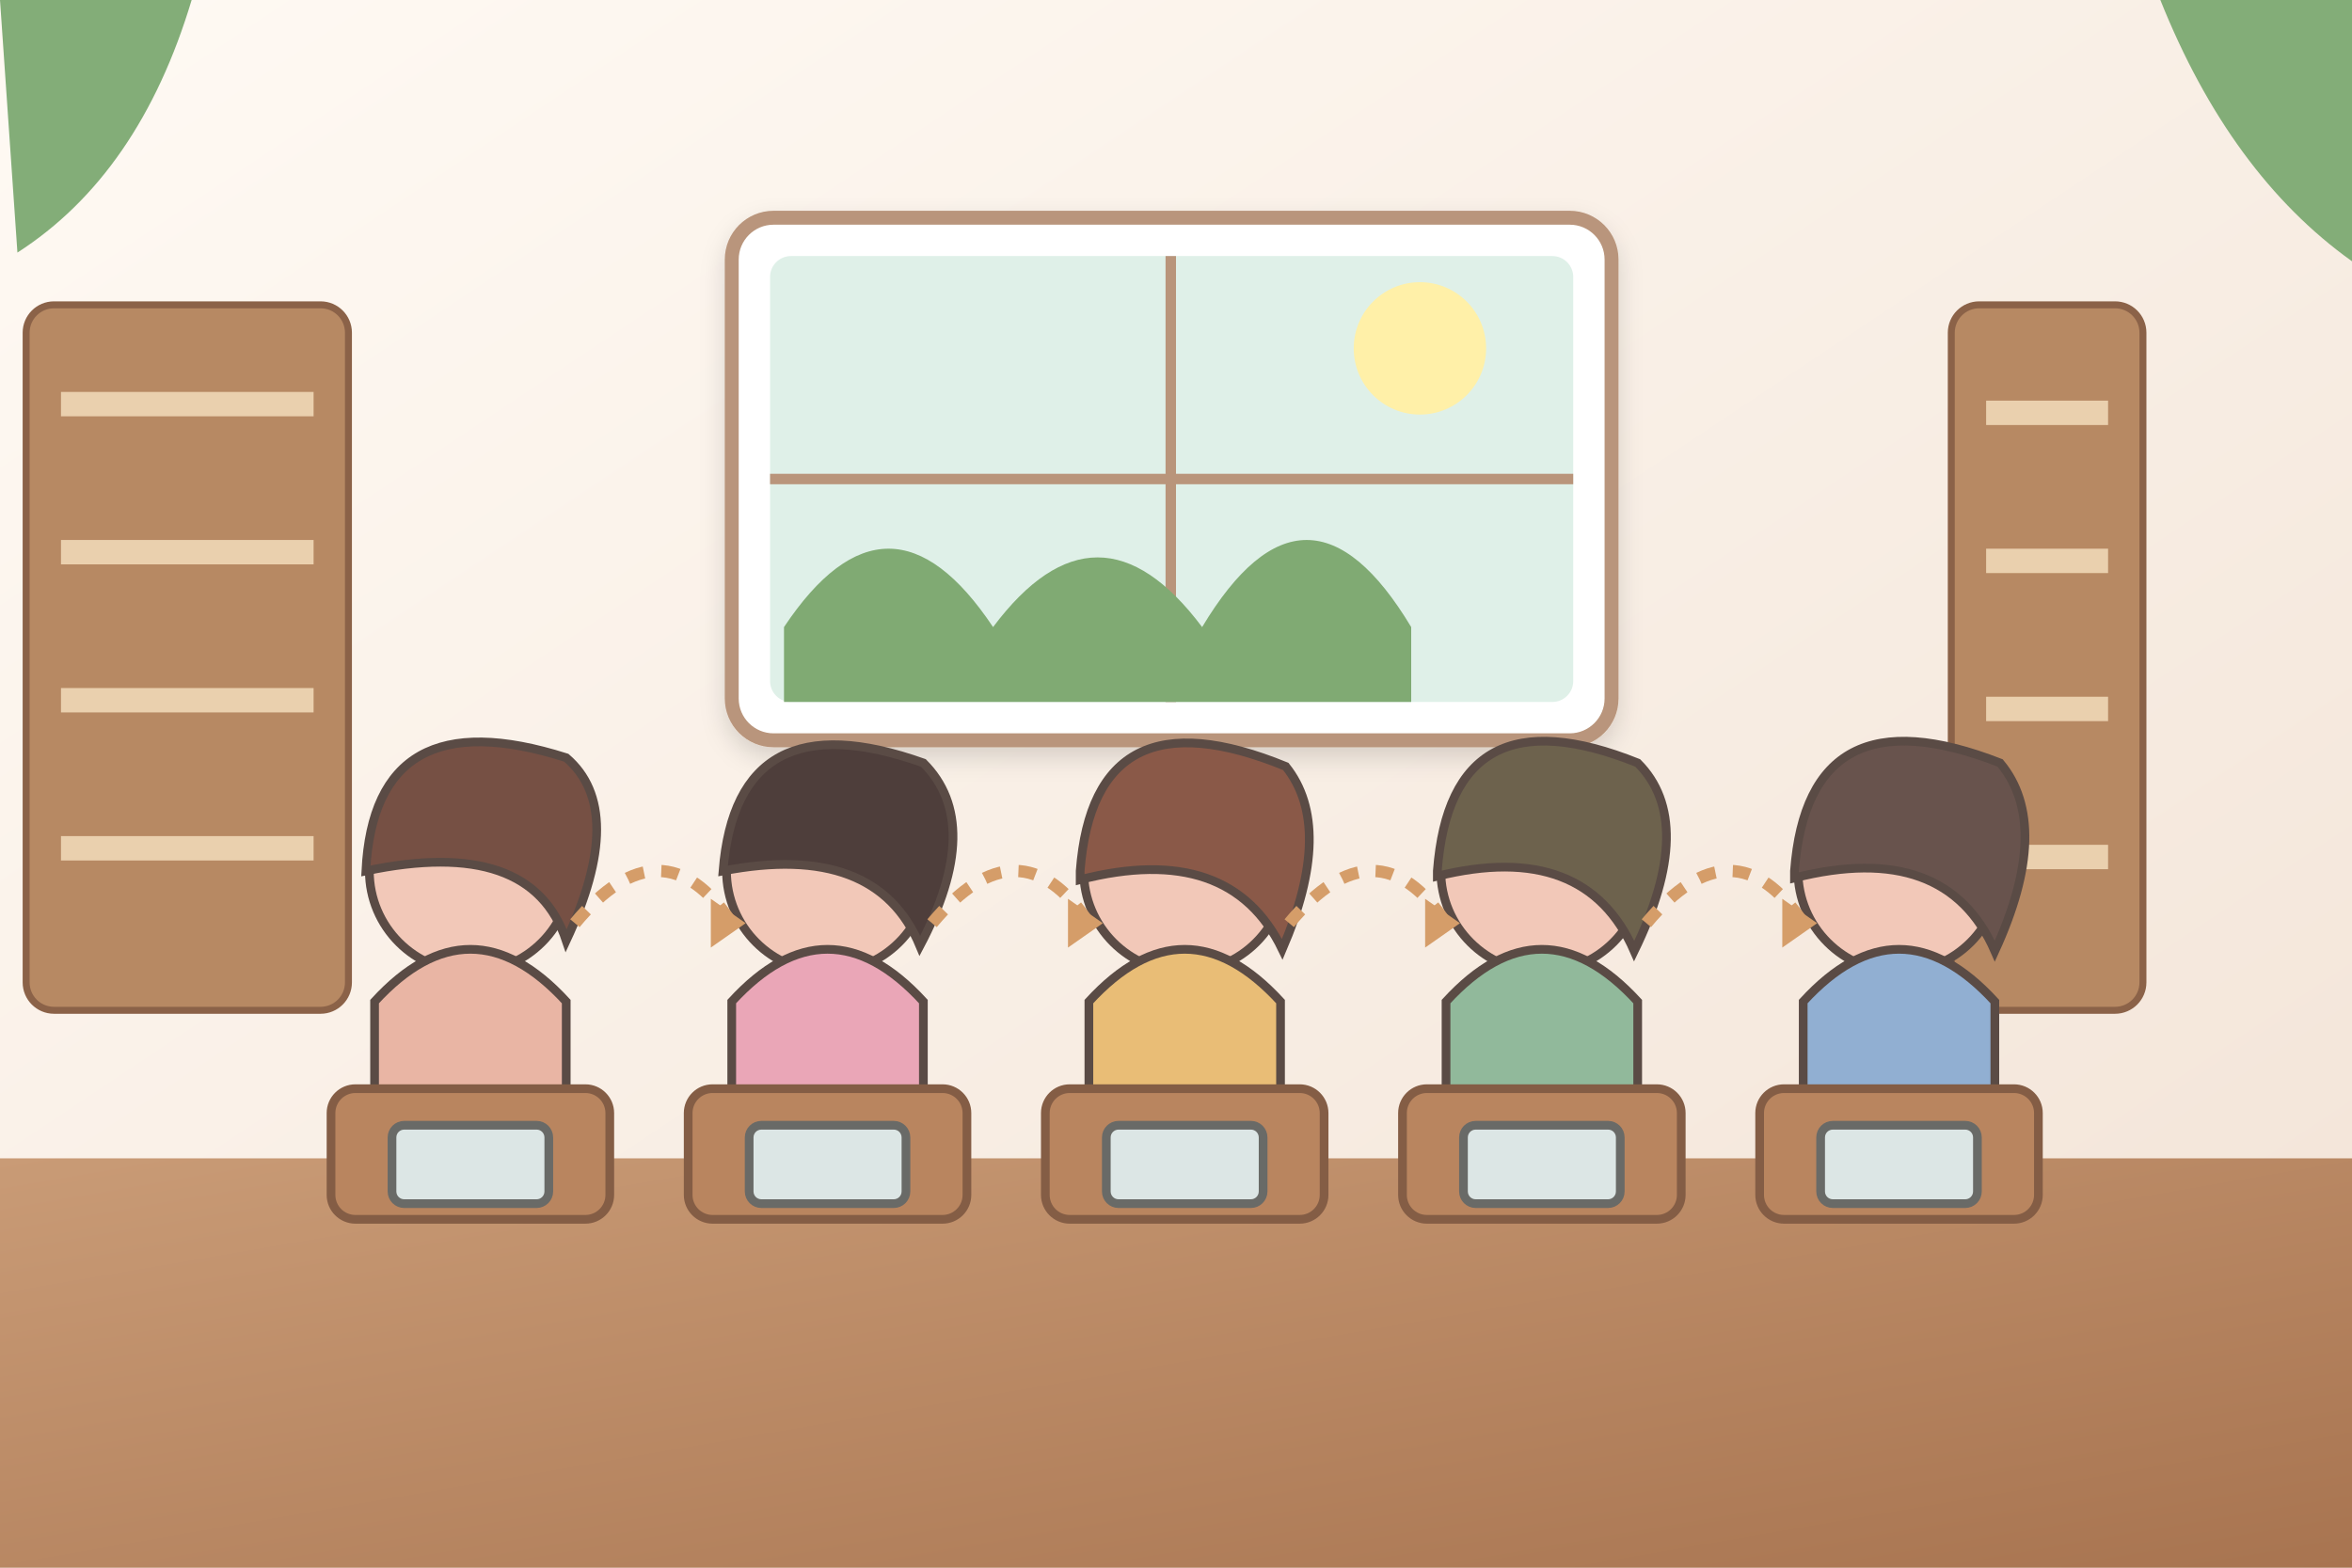
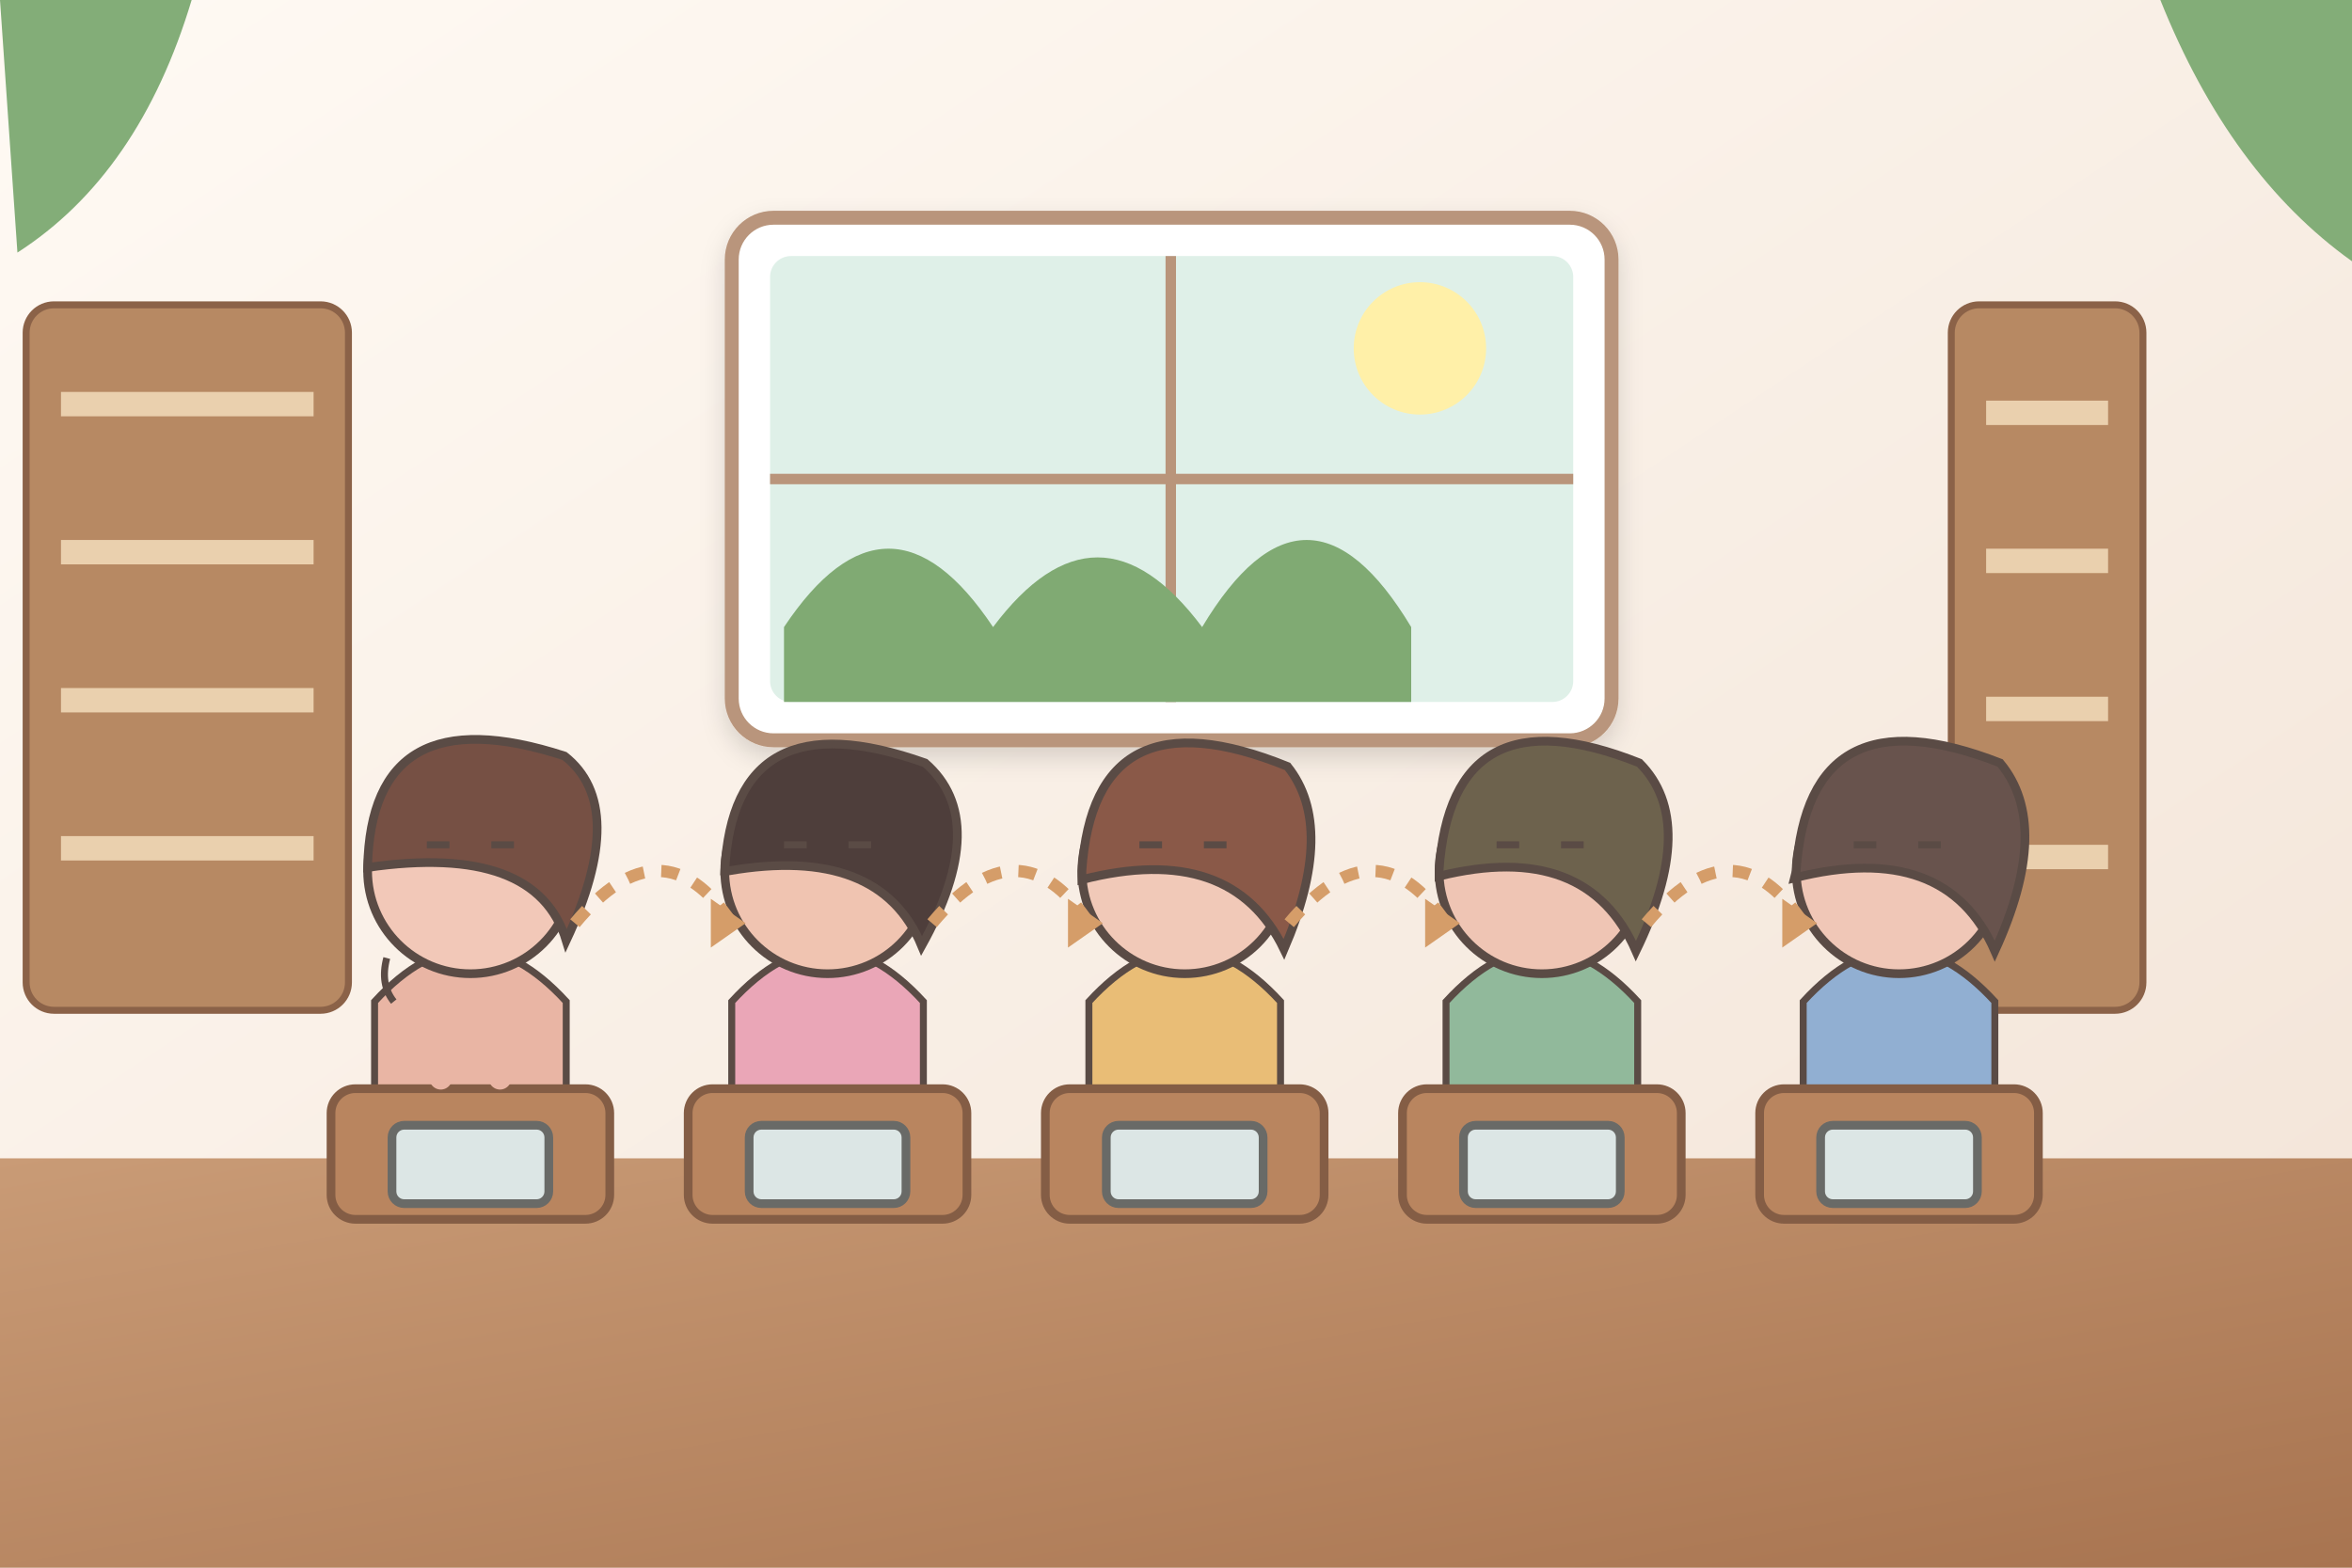
<svg xmlns="http://www.w3.org/2000/svg" viewBox="0 0 1350 900">
  <defs>
    <linearGradient id="w" y2="1">
      <stop stop-color="#fffaf4" />
      <stop offset="1" stop-color="#f2e3d6" />
    </linearGradient>
    <linearGradient id="d" y2="1">
      <stop stop-color="#c99b76" />
      <stop offset="1" stop-color="#a87450" />
    </linearGradient>
    <filter id="s">
      <feDropShadow dx="0" dy="6" stdDeviation="7" flood-opacity=".14" />
    </filter>
+     <style>
+   .person{transform-box:fill-box;transform-origin:center bottom;animation:breathe 3.2s ease-in-out infinite}
+   .p2{animation-delay:.25s}.p3{animation-delay:.5s}.p4{animation-delay:.75s}.p5{animation-delay:1s}
+   .head{transform-box:fill-box;transform-origin:center bottom}
+   .blink{animation:blink 5s infinite}
+   .typing{transform-box:fill-box;transform-origin:top center;animation:type 1.1s ease-in-out infinite}
+   .typing2{animation-delay:.18s}.typing3{animation-delay:.36s}.typing4{animation-delay:.54s}.typing5{animation-delay:.72s}
+   .docpath{animation:pathPulse 1.8s ease-in-out infinite}
+   @keyframes breathe{0%,100%{transform:translateY(0)}50%{transform:translateY(-5px)}}
+   @keyframes blink{0%,46%,49%,100%{transform:scaleY(1)}47%,48%{transform:scaleY(.12)}}
+   @keyframes type{0%,100%{transform:rotate(2deg)}50%{transform:rotate(-4deg)}}
+   @keyframes pathPulse{0%,100%{opacity:.45}50%{opacity:1}}
+  </style>
  </defs>
  <rect width="1350" height="900" fill="url(#w)" />
  <rect y="665" width="1350" height="235" fill="url(#d)" />
  <g fill="#83ad78">
    <path d="M0 0h110Q80 100 10 145z" />
    <path d="M1240 0h110v150q-70-50-110-150z" />
  </g>
  <rect x="420" y="125" width="505" height="300" rx="24" fill="#fff" stroke="#b9957b" stroke-width="8" filter="url(#s)" />
  <rect x="442" y="147" width="461" height="256" rx="12" fill="#dff0e8" />
  <path d="M672 147v256M442 275h461" stroke="#b9957b" stroke-width="6" />
  <circle cx="815" cy="200" r="38" fill="#fff0a8" />
  <path d="M450 360q60-90 120 0 60-80 120 0 60-100 120 0v43H450z" fill="#80aa73" />
  <g fill="#b78963" stroke="#8b6248" stroke-width="4">
    <rect x="15" y="175" width="185" height="405" rx="16" />
    <rect x="1120" y="175" width="110" height="405" rx="16" />
  </g>
  <g fill="#ead0ae">
    <path d="M35 225h145v14H35zm0 85h145v14H35zm0 85h145v14H35zm0 85h145v14H35M1140 230h70v14h-70zm0 85h70v14h-70zm0 85h70v14h-70zm0 85h70v14h-70z" />
  </g>
-   <g stroke="#5a4b45" stroke-width="5">
-     <g fill="#f2c8b8">
-       <circle cx="270" cy="500" r="58" />
-       <circle cx="475" cy="500" r="58" />
-       <circle cx="680" cy="500" r="58" />
-       <circle cx="885" cy="500" r="58" />
-       <circle cx="1090" cy="500" r="58" />
+   <g class="person p1">
+     <g stroke="#5a4b45" stroke-width="4">
+       <path d="M215 575q55-60 110 0v75H215z" fill="#e9b5a4" />
+       <rect x="190" y="625" width="160" height="75" rx="14" fill="#b9855f" stroke="#845d45" stroke-width="5" />
+       <rect x="225" y="646" width="90" height="45" rx="7" fill="#dce6e5" stroke="#696a67" stroke-width="5" />
+       <path d="M226 575q-8-10-4-25" fill="none" />
    </g>
-     <g fill="#765044">
-       <path d="M210 500q5-100 115-65 35 30 0 105-20-60-115-40z" />
+     <circle cx="270" cy="500" r="59" fill="#f2c8b8" stroke="#5a4b45" stroke-width="5" />
+     <path d="M211 498q2-100 113-64 37 29 1 106-17-56-114-42z" fill="#765044" stroke="#5a4b45" stroke-width="5" />
+     <path d="M244 507q9 7 18 0M278 507q9 7 18 0" fill="none" />
+     <path class="blink" d="M245 485h13M282 485h13" stroke="#5a4b45" stroke-width="4" />
+     <path d="M259 526q12 9 24 0" fill="none" />
+     <g class="typing" stroke="#e9b5a4" stroke-width="13" stroke-linecap="round">
+       <path d="M226 585l27 34" />
+       <path d="M314 585l-27 34" />
    </g>
-     <g fill="#4e3e3b">
-       <path d="M415 500q8-100 115-62 35 35-2 105-25-60-113-43z" />
+   </g>
+   <g class="person p2">
+     <path d="M420 575q55-60 110 0v75H420z" fill="#eaa6b7" stroke="#5a4b45" stroke-width="4" />
+     <circle cx="475" cy="500" r="59" fill="#f0c4b1" stroke="#5a4b45" stroke-width="5" />
+     <path d="M416 500q5-101 115-62 38 33-2 105-24-58-111-43z" fill="#4e3e3b" stroke="#5a4b45" stroke-width="5" />
+     <path d="M450 507q9 7 18 0M484 507q9 7 18 0" fill="none" />
+     <path class="blink" d="M450 485h13M487 485h13" stroke="#5a4b45" stroke-width="4" />
+     <path d="M462 526q12 9 24 0" fill="none" />
+     <g class="typing typing2" stroke="#eaa6b7" stroke-width="13" stroke-linecap="round">
+       <path d="M431 585l27 34" />
+       <path d="M519 585l-27 34" />
    </g>
-     <g fill="#8a5948">
-       <path d="M620 500q8-105 118-60 28 35-2 105-30-62-116-40z" />
+     <rect x="395" y="625" width="160" height="75" rx="14" fill="#b9855f" stroke="#845d45" stroke-width="5" />
+     <rect x="430" y="646" width="90" height="45" rx="7" fill="#dce6e5" stroke="#696a67" stroke-width="5" />
+   </g>
+   <g class="person p3">
+     <path d="M625 575q55-60 110 0v75H625z" fill="#e9bd76" stroke="#5a4b45" stroke-width="4" />
+     <circle cx="680" cy="500" r="59" fill="#f1c9b8" stroke="#5a4b45" stroke-width="5" />
+     <path d="M621 500q7-105 118-60 28 35-2 105-30-62-116-40z" fill="#8a5948" stroke="#5a4b45" stroke-width="5" />
+     <path d="M654 507q9 7 18 0M688 507q9 7 18 0" fill="none" />
+     <path class="blink" d="M654 485h13M691 485h13" stroke="#5a4b45" stroke-width="4" />
+     <path d="M664 526q12 9 24 0" fill="none" />
+     <g class="typing typing3" stroke="#e9bd76" stroke-width="13" stroke-linecap="round">
+       <path d="M636 585l27 34" />
+       <path d="M724 585l-27 34" />
    </g>
-     <g fill="#6d624d">
-       <path d="M825 500q8-105 115-62 34 34-2 108-28-64-113-43z" />
+     <rect x="600" y="625" width="160" height="75" rx="14" fill="#b9855f" stroke="#845d45" stroke-width="5" />
+     <rect x="635" y="646" width="90" height="45" rx="7" fill="#dce6e5" stroke="#696a67" stroke-width="5" />
+   </g>
+   <g class="person p4">
+     <path d="M830 575q55-60 110 0v75H830z" fill="#91b99b" stroke="#5a4b45" stroke-width="4" />
+     <circle cx="885" cy="500" r="59" fill="#efc5b4" stroke="#5a4b45" stroke-width="5" />
+     <path d="M826 500q7-105 115-62 34 34-2 108-28-64-113-43z" fill="#6d624d" stroke="#5a4b45" stroke-width="5" />
+     <path d="M859 507q9 7 18 0M893 507q9 7 18 0" fill="none" />
+     <path class="blink" d="M859 485h13M896 485h13" stroke="#5a4b45" stroke-width="4" />
+     <path d="M869 526q12 9 24 0" fill="none" />
+     <g class="typing typing4" stroke="#91b99b" stroke-width="13" stroke-linecap="round">
+       <path d="M841 585l27 34" />
+       <path d="M929 585l-27 34" />
    </g>
-     <g fill="#68534d">
-       <path d="M1030 500q8-105 118-62 30 36-3 108-28-64-115-42z" />
+     <rect x="805" y="625" width="160" height="75" rx="14" fill="#b9855f" stroke="#845d45" stroke-width="5" />
+     <rect x="840" y="646" width="90" height="45" rx="7" fill="#dce6e5" stroke="#696a67" stroke-width="5" />
+   </g>
+   <g class="person p5">
+     <path d="M1035 575q55-60 110 0v75h-110z" fill="#91afd2" stroke="#5a4b45" stroke-width="4" />
+     <circle cx="1090" cy="500" r="59" fill="#f0c7b7" stroke="#5a4b45" stroke-width="5" />
+     <path d="M1031 500q7-105 117-62 30 36-3 108-28-64-115-42z" fill="#68534d" stroke="#5a4b45" stroke-width="5" />
+     <path d="M1064 507q9 7 18 0M1098 507q9 7 18 0" fill="none" />
+     <path class="blink" d="M1064 485h13M1101 485h13" stroke="#5a4b45" stroke-width="4" />
+     <path d="M1074 526q12 9 24 0" fill="none" />
+     <g class="typing typing5" stroke="#91afd2" stroke-width="13" stroke-linecap="round">
+       <path d="M1046 585l27 34" />
+       <path d="M1134 585l-27 34" />
    </g>
-     <path d="M215 575q55-60 110 0v75H215z" fill="#e9b5a4" />
-     <path d="M420 575q55-60 110 0v75H420z" fill="#eaa6b7" />
-     <path d="M625 575q55-60 110 0v75H625z" fill="#e9bd76" />
-     <path d="M830 575q55-60 110 0v75H830z" fill="#91b99b" />
-     <path d="M1035 575q55-60 110 0v75h-110z" fill="#91afd2" />
+     <rect x="1010" y="625" width="160" height="75" rx="14" fill="#b9855f" stroke="#845d45" stroke-width="5" />
+     <rect x="1045" y="646" width="90" height="45" rx="7" fill="#dce6e5" stroke="#696a67" stroke-width="5" />
  </g>
-   <g fill="#b9855f" stroke="#845d45" stroke-width="5">
-     <rect x="190" y="625" width="160" height="75" rx="14" />
-     <rect x="395" y="625" width="160" height="75" rx="14" />
-     <rect x="600" y="625" width="160" height="75" rx="14" />
-     <rect x="805" y="625" width="160" height="75" rx="14" />
-     <rect x="1010" y="625" width="160" height="75" rx="14" />
-   </g>
-   <g fill="#dce6e5" stroke="#696a67" stroke-width="5">
-     <rect x="225" y="646" width="90" height="45" rx="7" />
-     <rect x="430" y="646" width="90" height="45" rx="7" />
-     <rect x="635" y="646" width="90" height="45" rx="7" />
-     <rect x="840" y="646" width="90" height="45" rx="7" />
-     <rect x="1045" y="646" width="90" height="45" rx="7" />
-   </g>
-   <g fill="none" stroke="#d59d69" stroke-width="7" stroke-dasharray="10 10">
+   <g class="docpath" fill="none" stroke="#d59d69" stroke-width="7" stroke-dasharray="10 10">
    <path d="M330 530Q380 470 420 530M535 530Q585 470 625 530M740 530Q790 470 830 530M945 530Q995 470 1035 530" />
  </g>
  <g fill="#d59d69">
    <path d="M408 516l20 14-20 14zM613 516l20 14-20 14zM818 516l20 14-20 14zM1023 516l20 14-20 14z" />
  </g>
</svg>
